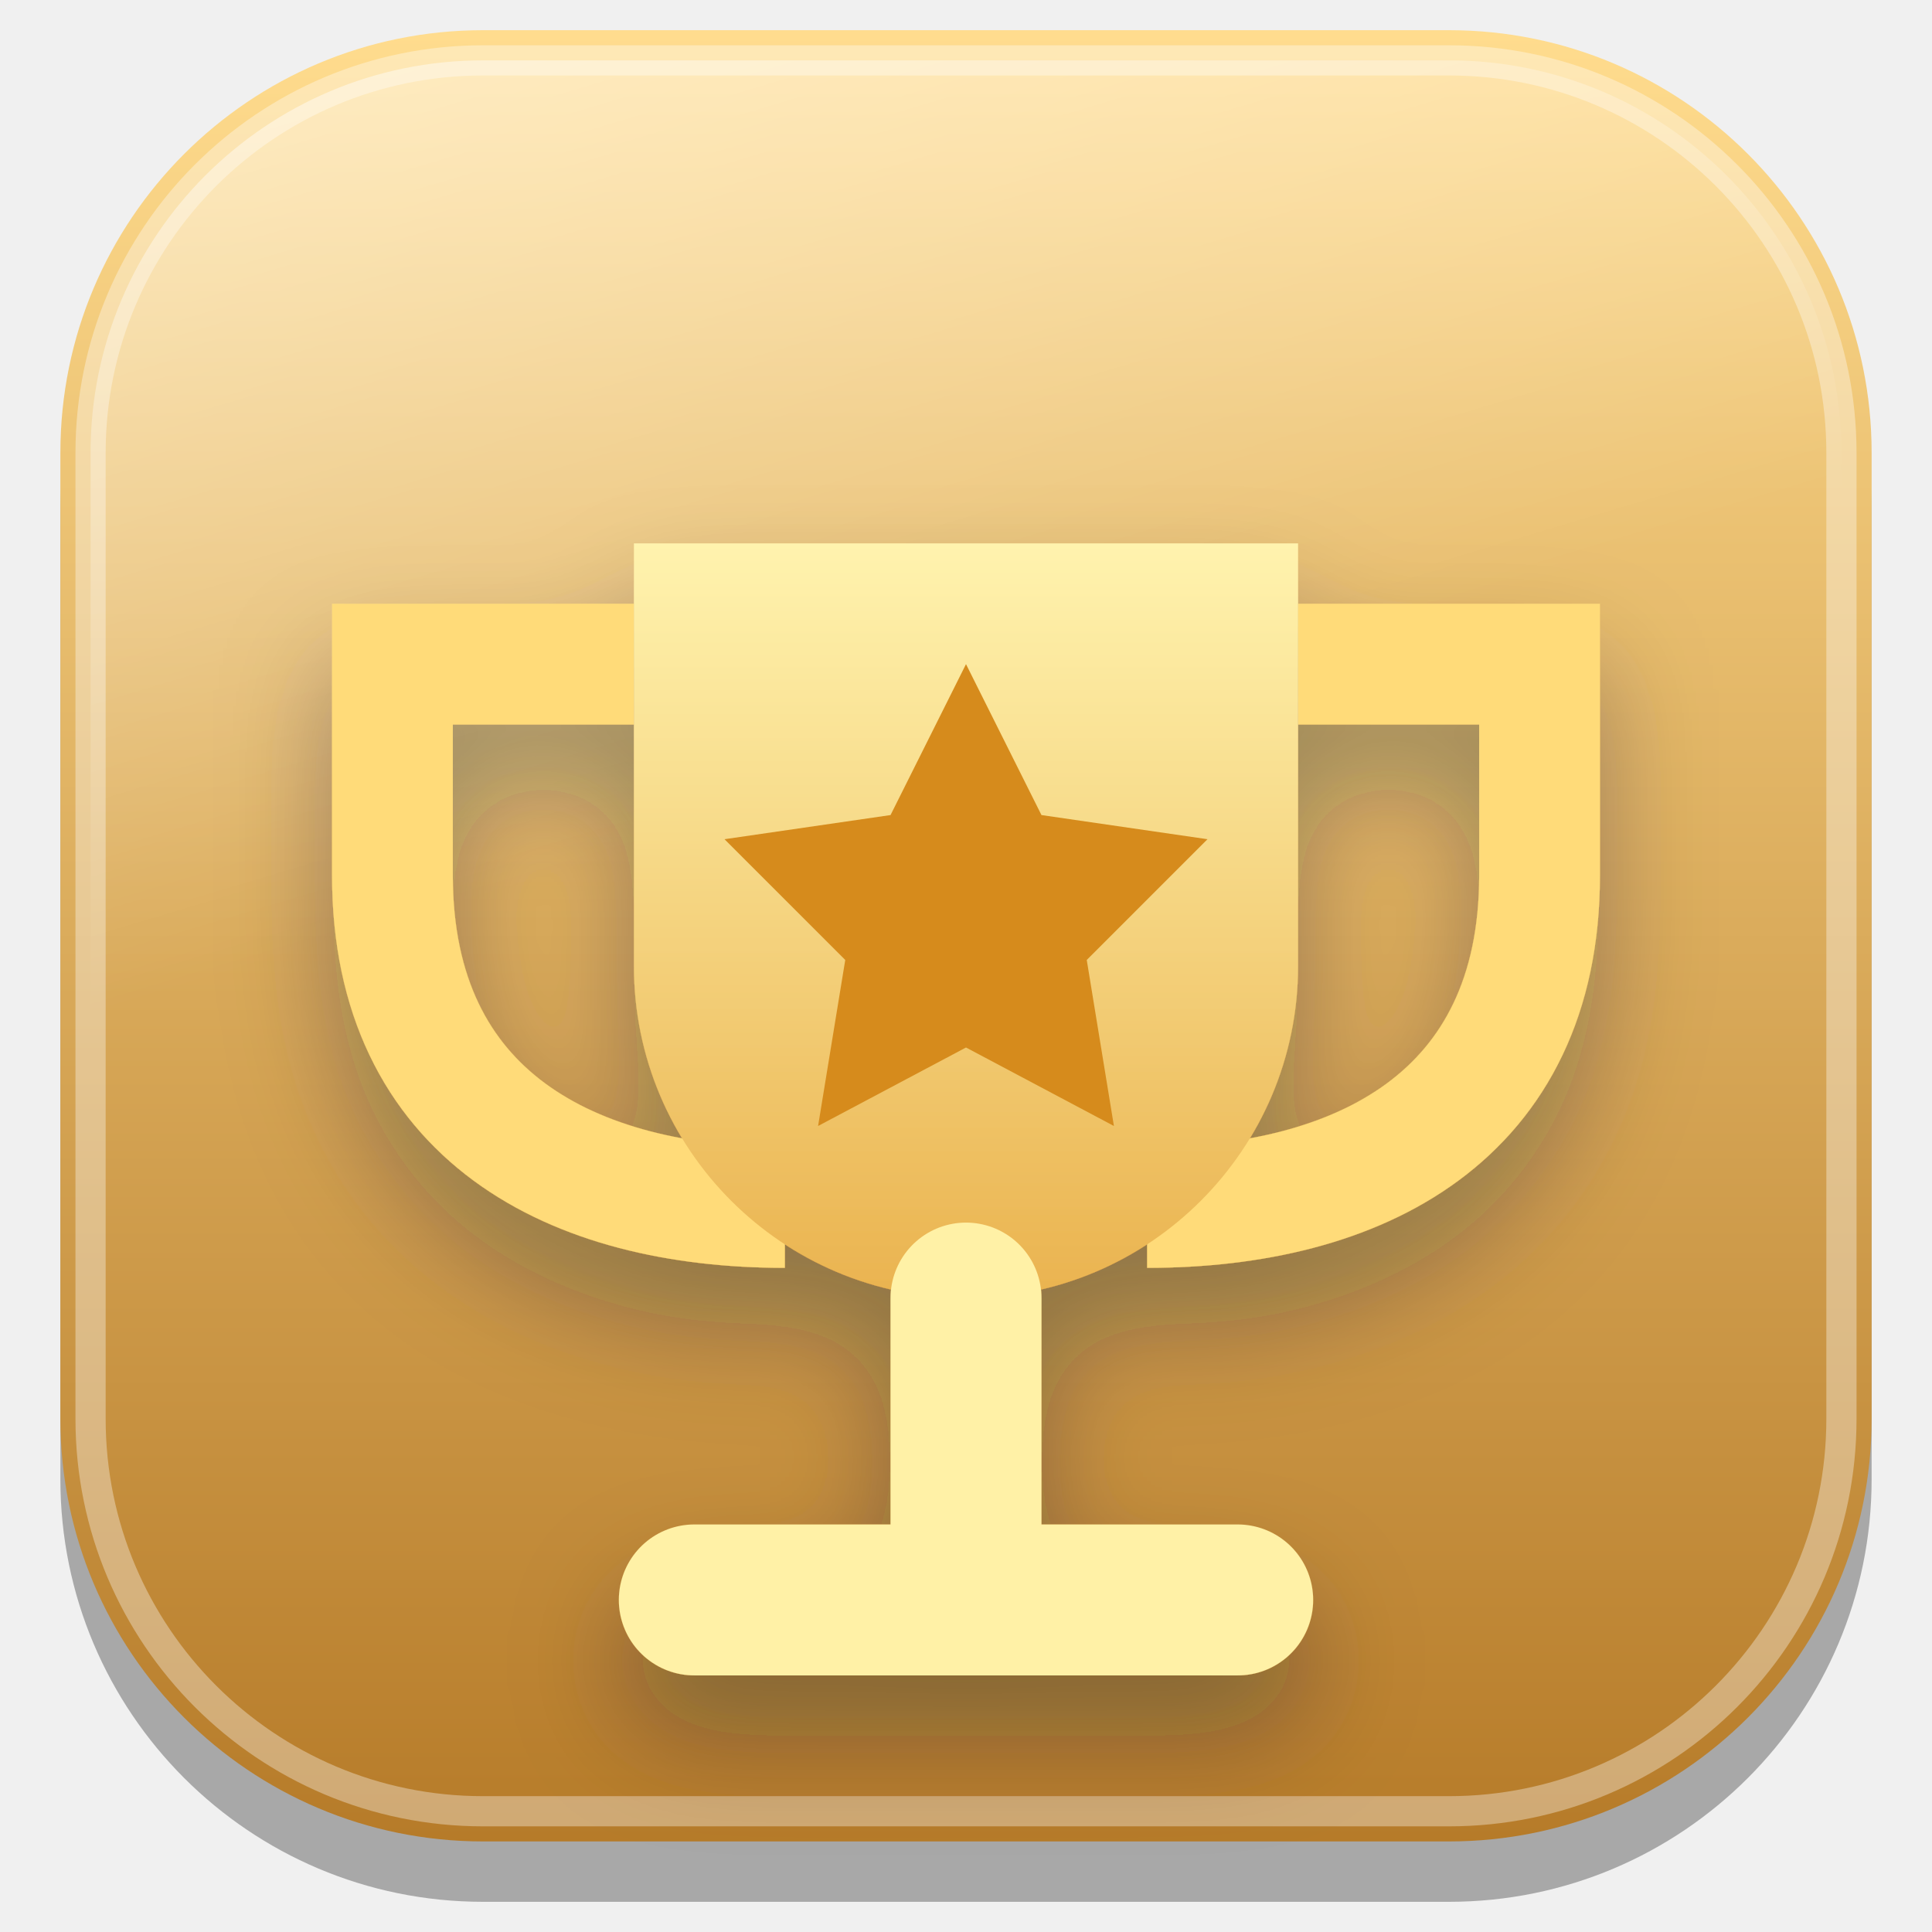
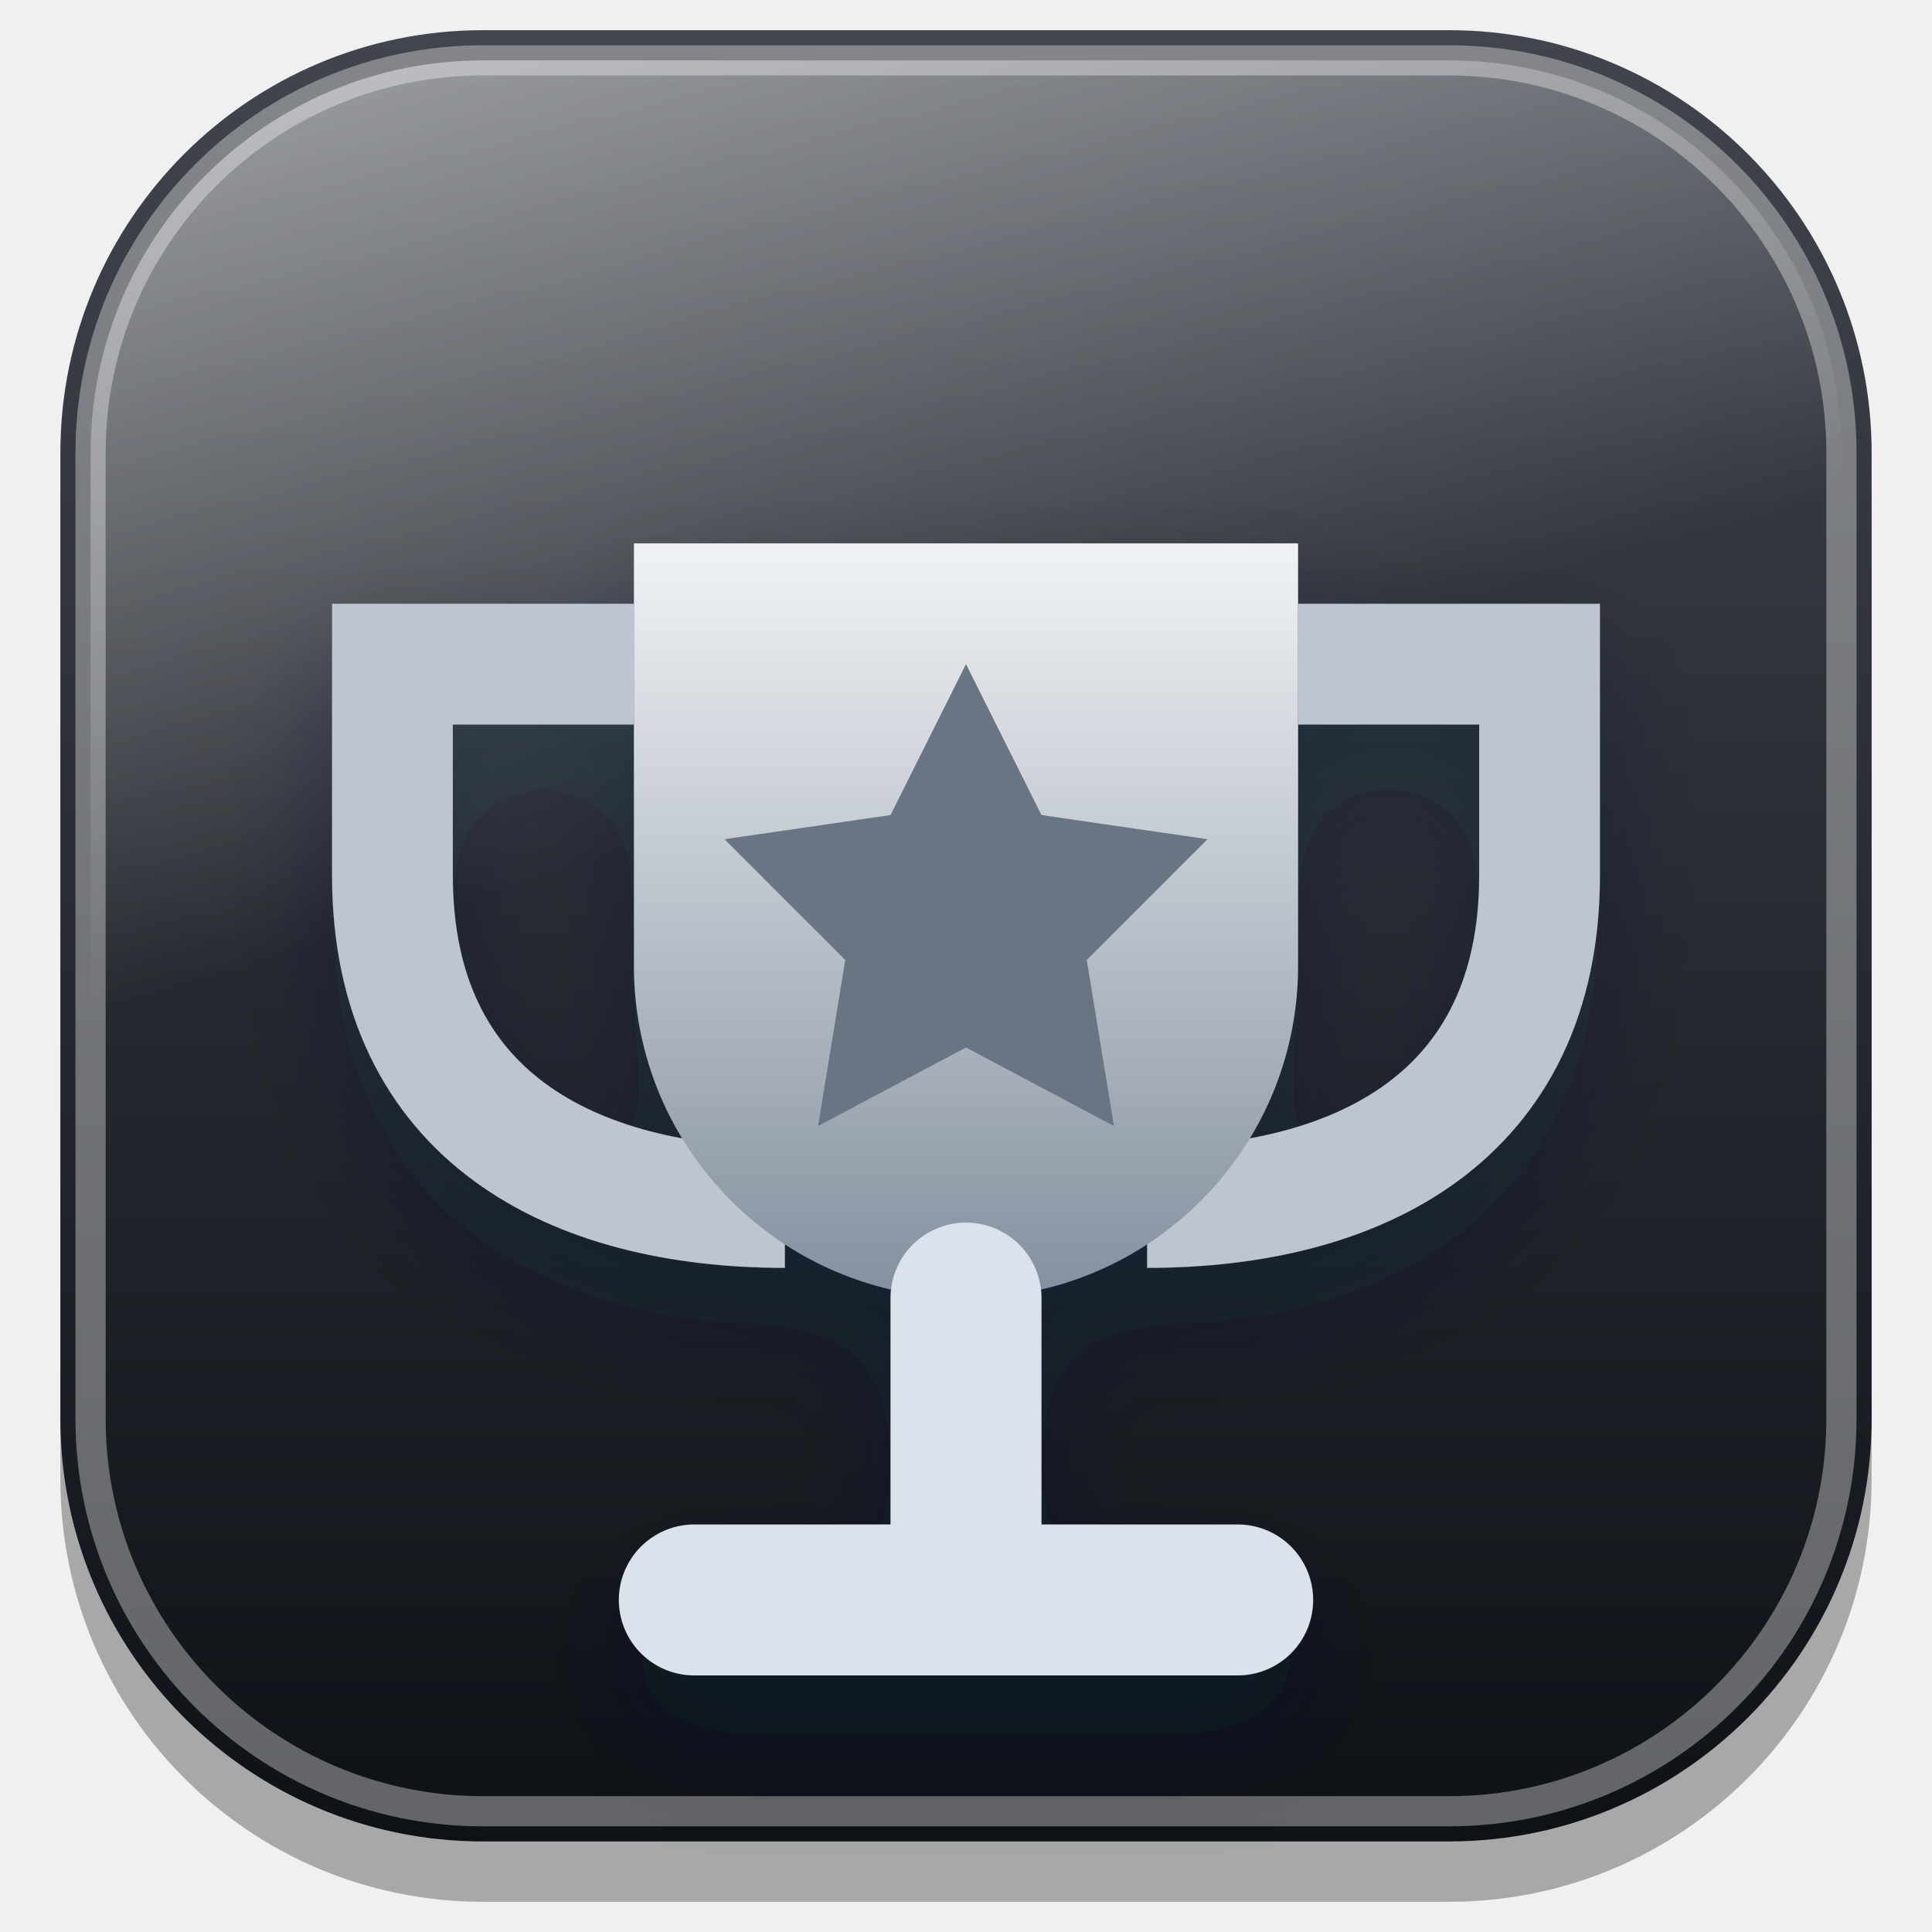
<svg xmlns="http://www.w3.org/2000/svg" viewBox="0 0 64 64">
  <defs>
    <linearGradient id="bg" x2="0" y2="1">
-       <stop stop-color="#ffdc8e" />
-       <stop offset="1" stop-color="#b67b29" />
+       <stop stop-color="#41454d" />
+       <stop offset="1" stop-color="#0e1116" />
    </linearGradient>
    <linearGradient id="object" x2="0" y2="1">
-       <stop stop-color="#fff3ae" />
-       <stop offset="1" stop-color="#eab34f" />
+       <stop stop-color="#f0f2f5" />
+       <stop offset="1" stop-color="#84909f" />
    </linearGradient>
    <linearGradient id="shine" x2=".3" y2="1">
      <stop stop-color="#fff" stop-opacity=".5" />
      <stop offset=".5" stop-color="#fff" stop-opacity="0" />
    </linearGradient>
    <filter id="shadow" x="-40%" y="-40%" width="180%" height="190%">
      <feDropShadow dx="0" dy="2" stdDeviation="1.8" flood-color="#0a203e" flood-opacity=".3" />
    </filter>
  </defs>
  <rect x="2" y="3" width="60" height="60" rx="14" fill="#000" opacity=".3" />
  <rect x="2" y="1" width="60" height="60" rx="14" fill="url(#bg)" />
  <rect x="3" y="2" width="58" height="58" rx="13" fill="url(#shine)" stroke="#fff" stroke-opacity=".35" />
  <g filter="url(#shadow)">
-     <path d="M21 22H13v7c0 8 6 11 13 11M43 22h8v7c0 8-6 11-13 11" stroke="#ffdb79" stroke-width="4" fill="none" />
+     <path d="M21 22H13v7c0 8 6 11 13 11M43 22h8v7c0 8-6 11-13 11" stroke="#bcc5d0" stroke-width="4" fill="none" />
    <path d="M21 18h22v14a11 11 0 0 1-22 0z" fill="url(#object)" />
-     <path d="M32 43v8M23 53h18" stroke="#fff1a6" stroke-width="5" stroke-linecap="round" />
-     <path d="m32 22 2.5 5 5.5.8-4 4 .9 5.5-4.9-2.6-4.9 2.6.9-5.5-4-4 5.5-.8z" fill="#d68b1d" />
+     <path d="M32 43v8M23 53h18" stroke="#dbe2eb" stroke-width="5" stroke-linecap="round" />
+     <path d="m32 22 2.5 5 5.5.8-4 4 .9 5.5-4.9-2.6-4.9 2.6.9-5.5-4-4 5.5-.8z" fill="#697483" />
  </g>
</svg>
